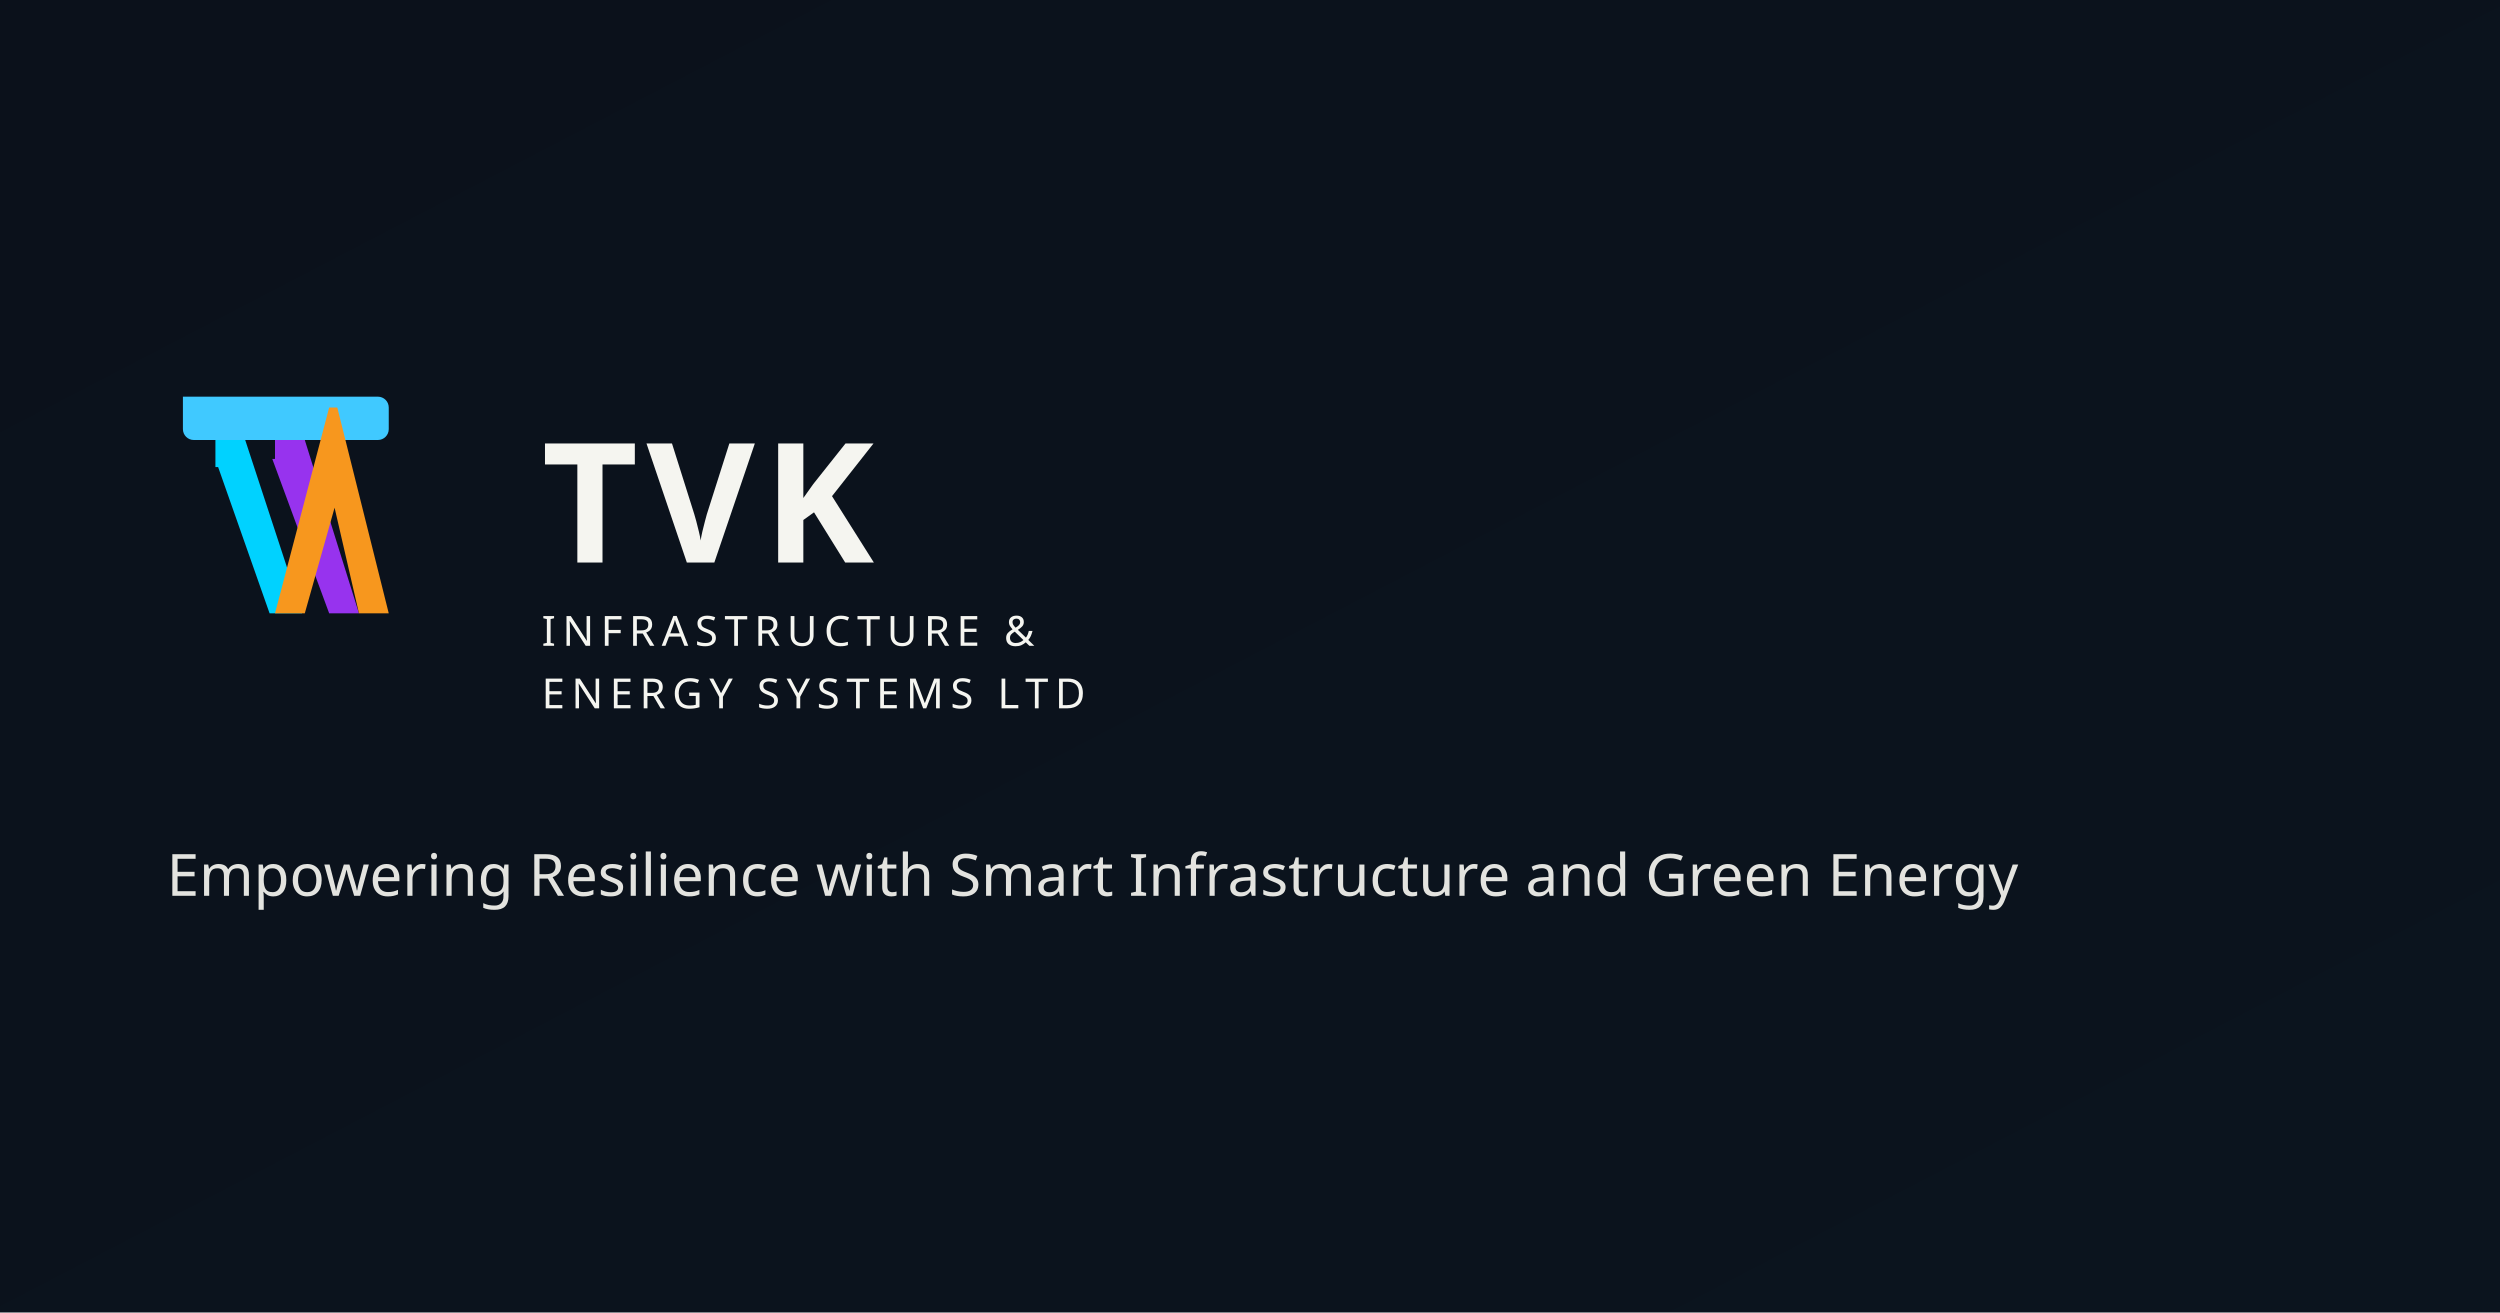
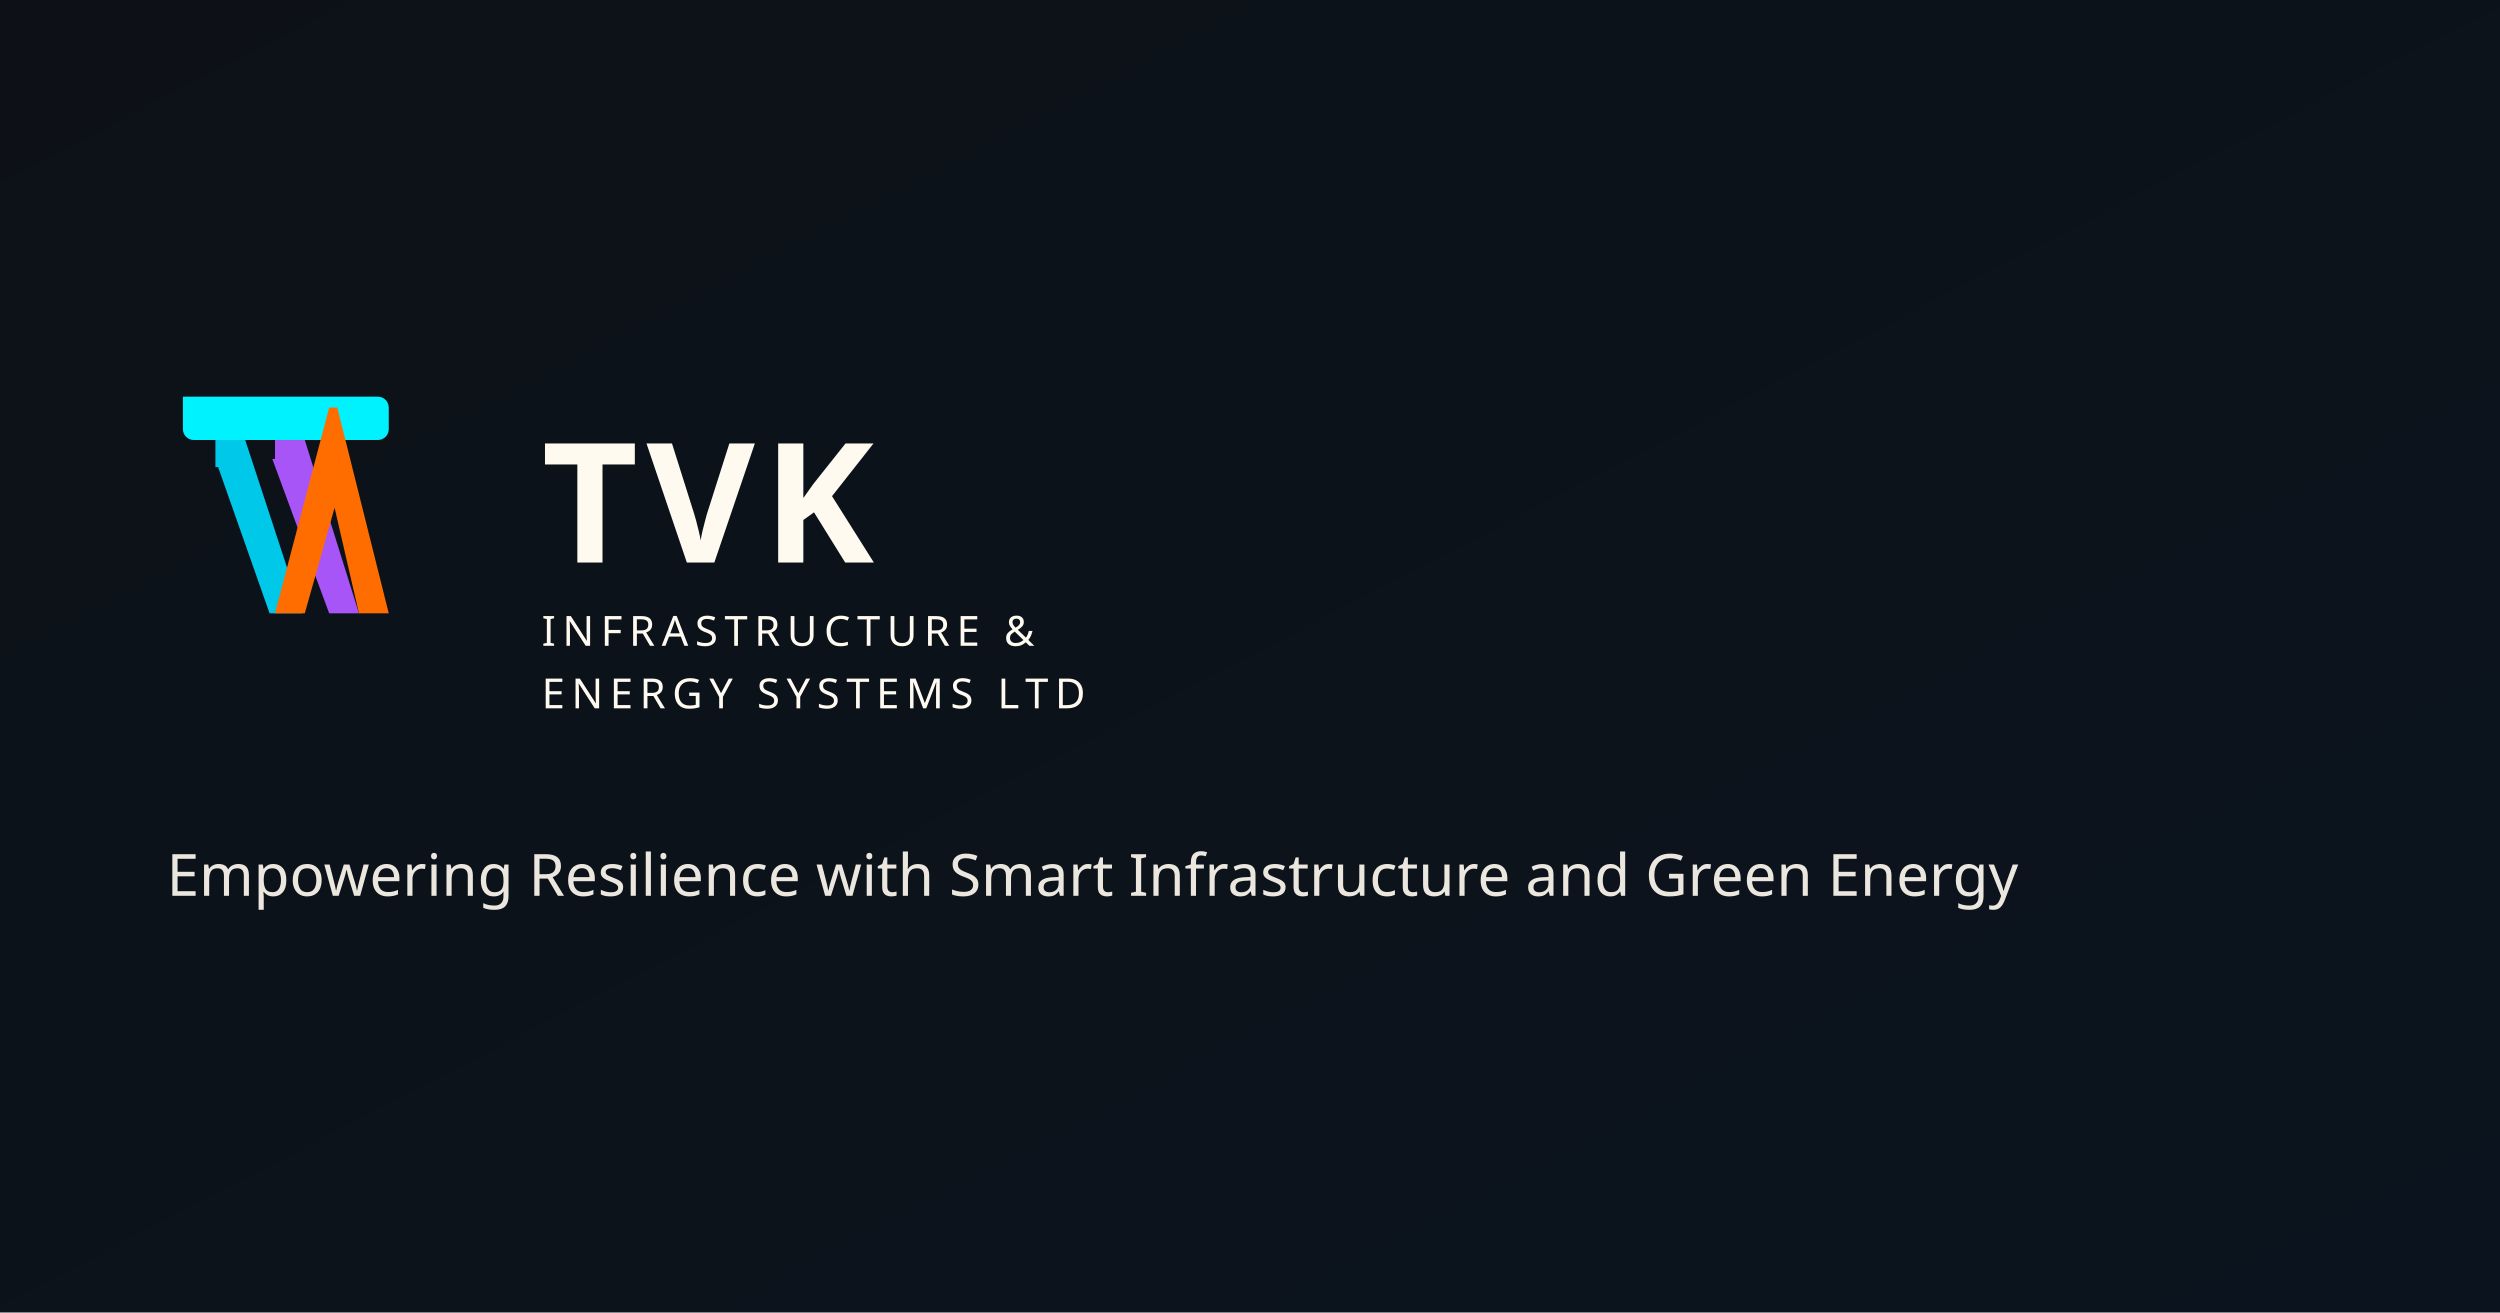
<svg xmlns="http://www.w3.org/2000/svg" width="1200" height="630" viewBox="0 0 1200 630" role="img" aria-label="TVK Infrastructure and Energy Systems">
  <defs>
    <linearGradient id="bg" x1="0%" y1="0%" x2="100%" y2="100%">
-       <stop offset="0%" style="stop-color:#0b111b" />
+       <stop offset="0%" style="stop-color:#0d1117" />
      <stop offset="100%" style="stop-color:#0b141e" />
    </linearGradient>
    <linearGradient id="gCyan" x1="80" y1="210" x2="220" y2="210" gradientUnits="userSpaceOnUse">
-       <stop offset="0%" stop-color="#40C9FF" />
-       <stop offset="100%" stop-color="#00d2ff" />
+       <stop offset="0%" stop-color="#00f2ff" />
+       <stop offset="100%" stop-color="#00c8e8" />
    </linearGradient>
    <linearGradient id="gViolet" x1="110" y1="240" x2="150" y2="420" gradientUnits="userSpaceOnUse">
-       <stop offset="0%" stop-color="#00d2ff" />
-       <stop offset="45%" stop-color="#9d50bb" />
-       <stop offset="100%" stop-color="#DA22FF" />
+       <stop offset="0%" stop-color="#00c8e8" />
+       <stop offset="45%" stop-color="#8b5cf6" />
+       <stop offset="100%" stop-color="#e91e8c" />
    </linearGradient>
    <linearGradient id="gMagenta" x1="140" y1="250" x2="180" y2="420" gradientUnits="userSpaceOnUse">
-       <stop offset="0%" stop-color="#9733EE" />
-       <stop offset="100%" stop-color="#ff007f" />
+       <stop offset="0%" stop-color="#a855f7" />
+       <stop offset="100%" stop-color="#ff4081" />
    </linearGradient>
    <linearGradient id="gWarm" x1="170" y1="220" x2="220" y2="420" gradientUnits="userSpaceOnUse">
-       <stop offset="0%" stop-color="#F7971E" />
-       <stop offset="100%" stop-color="#FFD200" />
+       <stop offset="0%" stop-color="#ff6d00" />
+       <stop offset="100%" stop-color="#ff9d00" />
    </linearGradient>
  </defs>
  <rect width="1200" height="630" fill="url(#bg)" />
  <g transform="translate(80, 180) scale(2.6)">
    <path fill="url(#gCyan)" d="M3 4h36c1.1 0 2 .9 2 2v4c0 1.1-.9 2-2 2H25v5h-4V12H5c-1.1 0-2-.9-2-2V4z" />
    <path fill="url(#gViolet)" d="M9 12h5.5l10.5 32H19L9.5 17H9v-5z" />
    <path fill="url(#gMagenta)" d="M19.5 15.5L30 44h5.5L25.5 12H20v3.5z" />
    <path fill="url(#gWarm)" d="M25 6h6.5l9.5 38h-5.5l-4.5-19.5-5.5 19.5H20l10-38z" />
  </g>
-   <text x="260" y="270" fill="#f5f5f0" font-family="'IBM Plex Sans', system-ui, sans-serif" font-size="80" font-weight="700" letter-spacing="0.05em">TVK</text>
-   <text x="260" y="310" fill="#f5f5f0" font-family="'IBM Plex Sans', system-ui, sans-serif" font-size="20" font-weight="500" letter-spacing="0.16em">INFRASTRUCTURE &amp;</text>
-   <text x="260" y="340" fill="#f5f5f0" font-family="'IBM Plex Sans', system-ui, sans-serif" font-size="20" font-weight="500" letter-spacing="0.16em">ENERGY SYSTEMS LTD</text>
-   <text x="80" y="430" fill="#f5f5f0" fill-opacity="0.92" font-family="'Source Sans 3', system-ui, sans-serif" font-size="28">Empowering Resilience with Smart Infrastructure and Green Energy</text>
+   <text x="260" y="270" fill="#fefaf0" font-family="'IBM Plex Sans', system-ui, sans-serif" font-size="80" font-weight="700" letter-spacing="0.05em">TVK</text>
+   <text x="260" y="310" fill="#fefaf0" font-family="'IBM Plex Sans', system-ui, sans-serif" font-size="20" font-weight="500" letter-spacing="0.16em">INFRASTRUCTURE &amp;</text>
+   <text x="260" y="340" fill="#fefaf0" font-family="'IBM Plex Sans', system-ui, sans-serif" font-size="20" font-weight="500" letter-spacing="0.16em">ENERGY SYSTEMS LTD</text>
+   <text x="80" y="430" fill="#fefaf0" fill-opacity="0.92" font-family="'Source Sans 3', system-ui, sans-serif" font-size="28">Empowering Resilience with Smart Infrastructure and Green Energy</text>
</svg>
